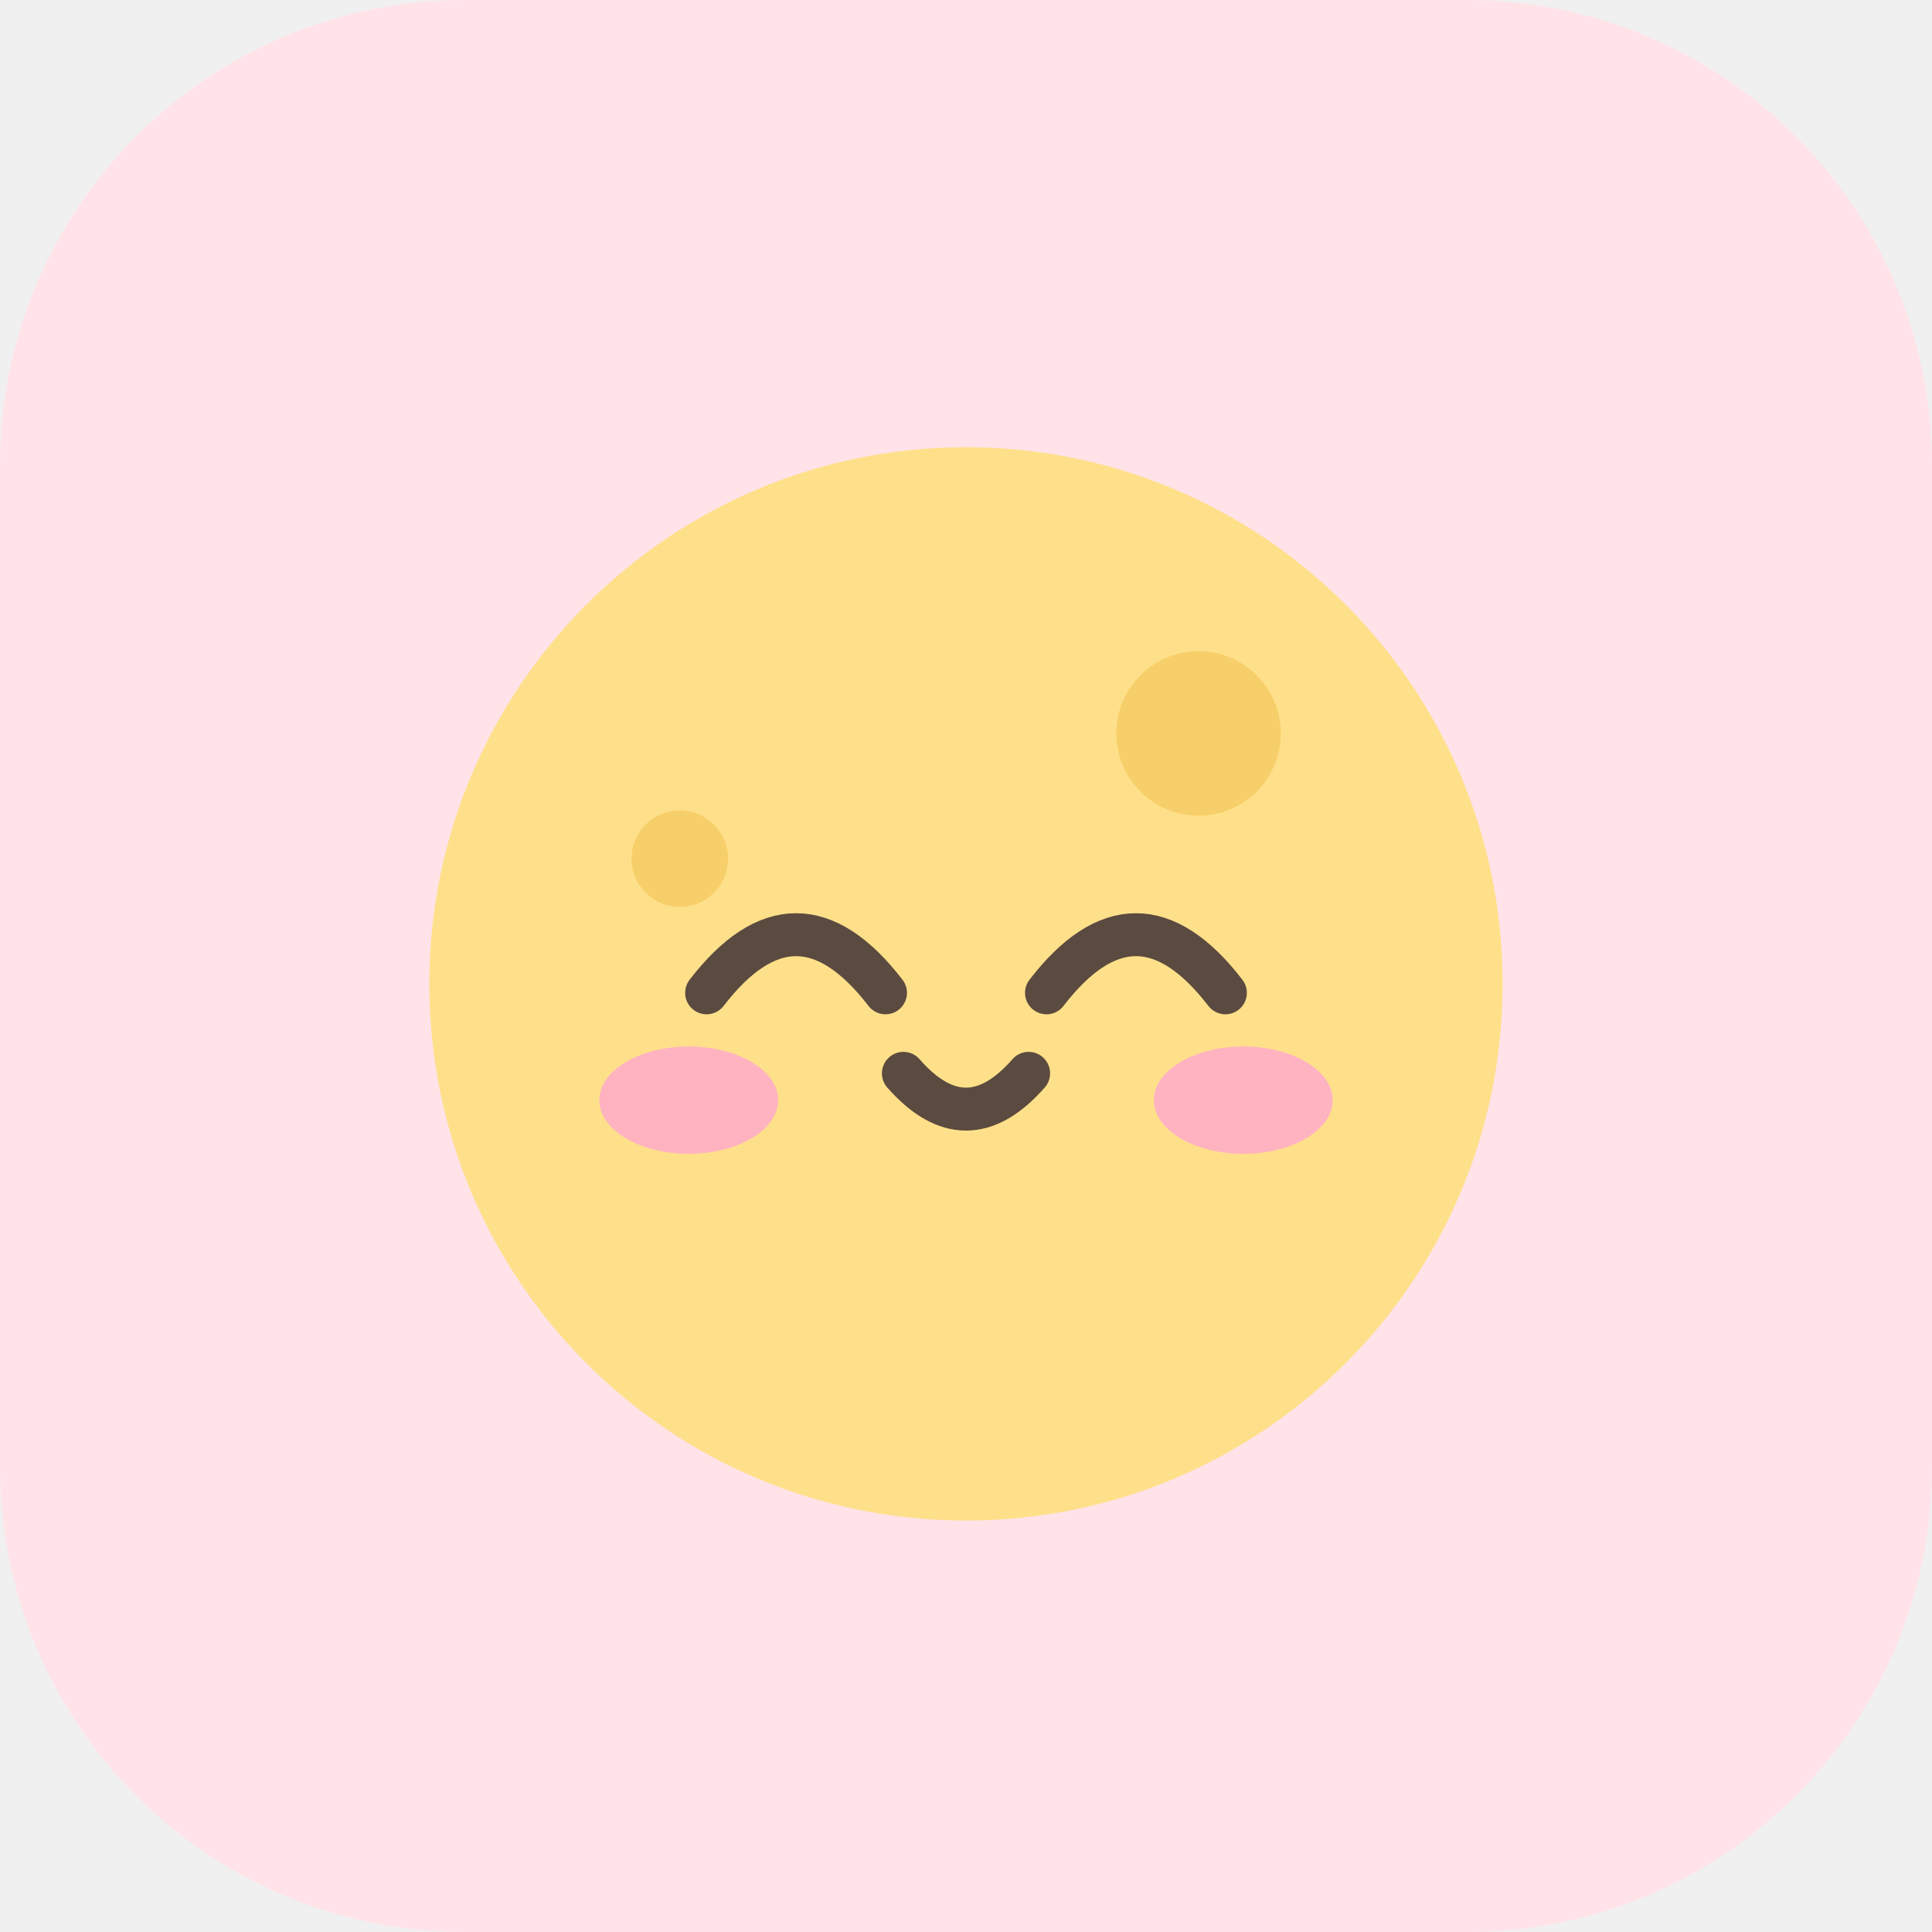
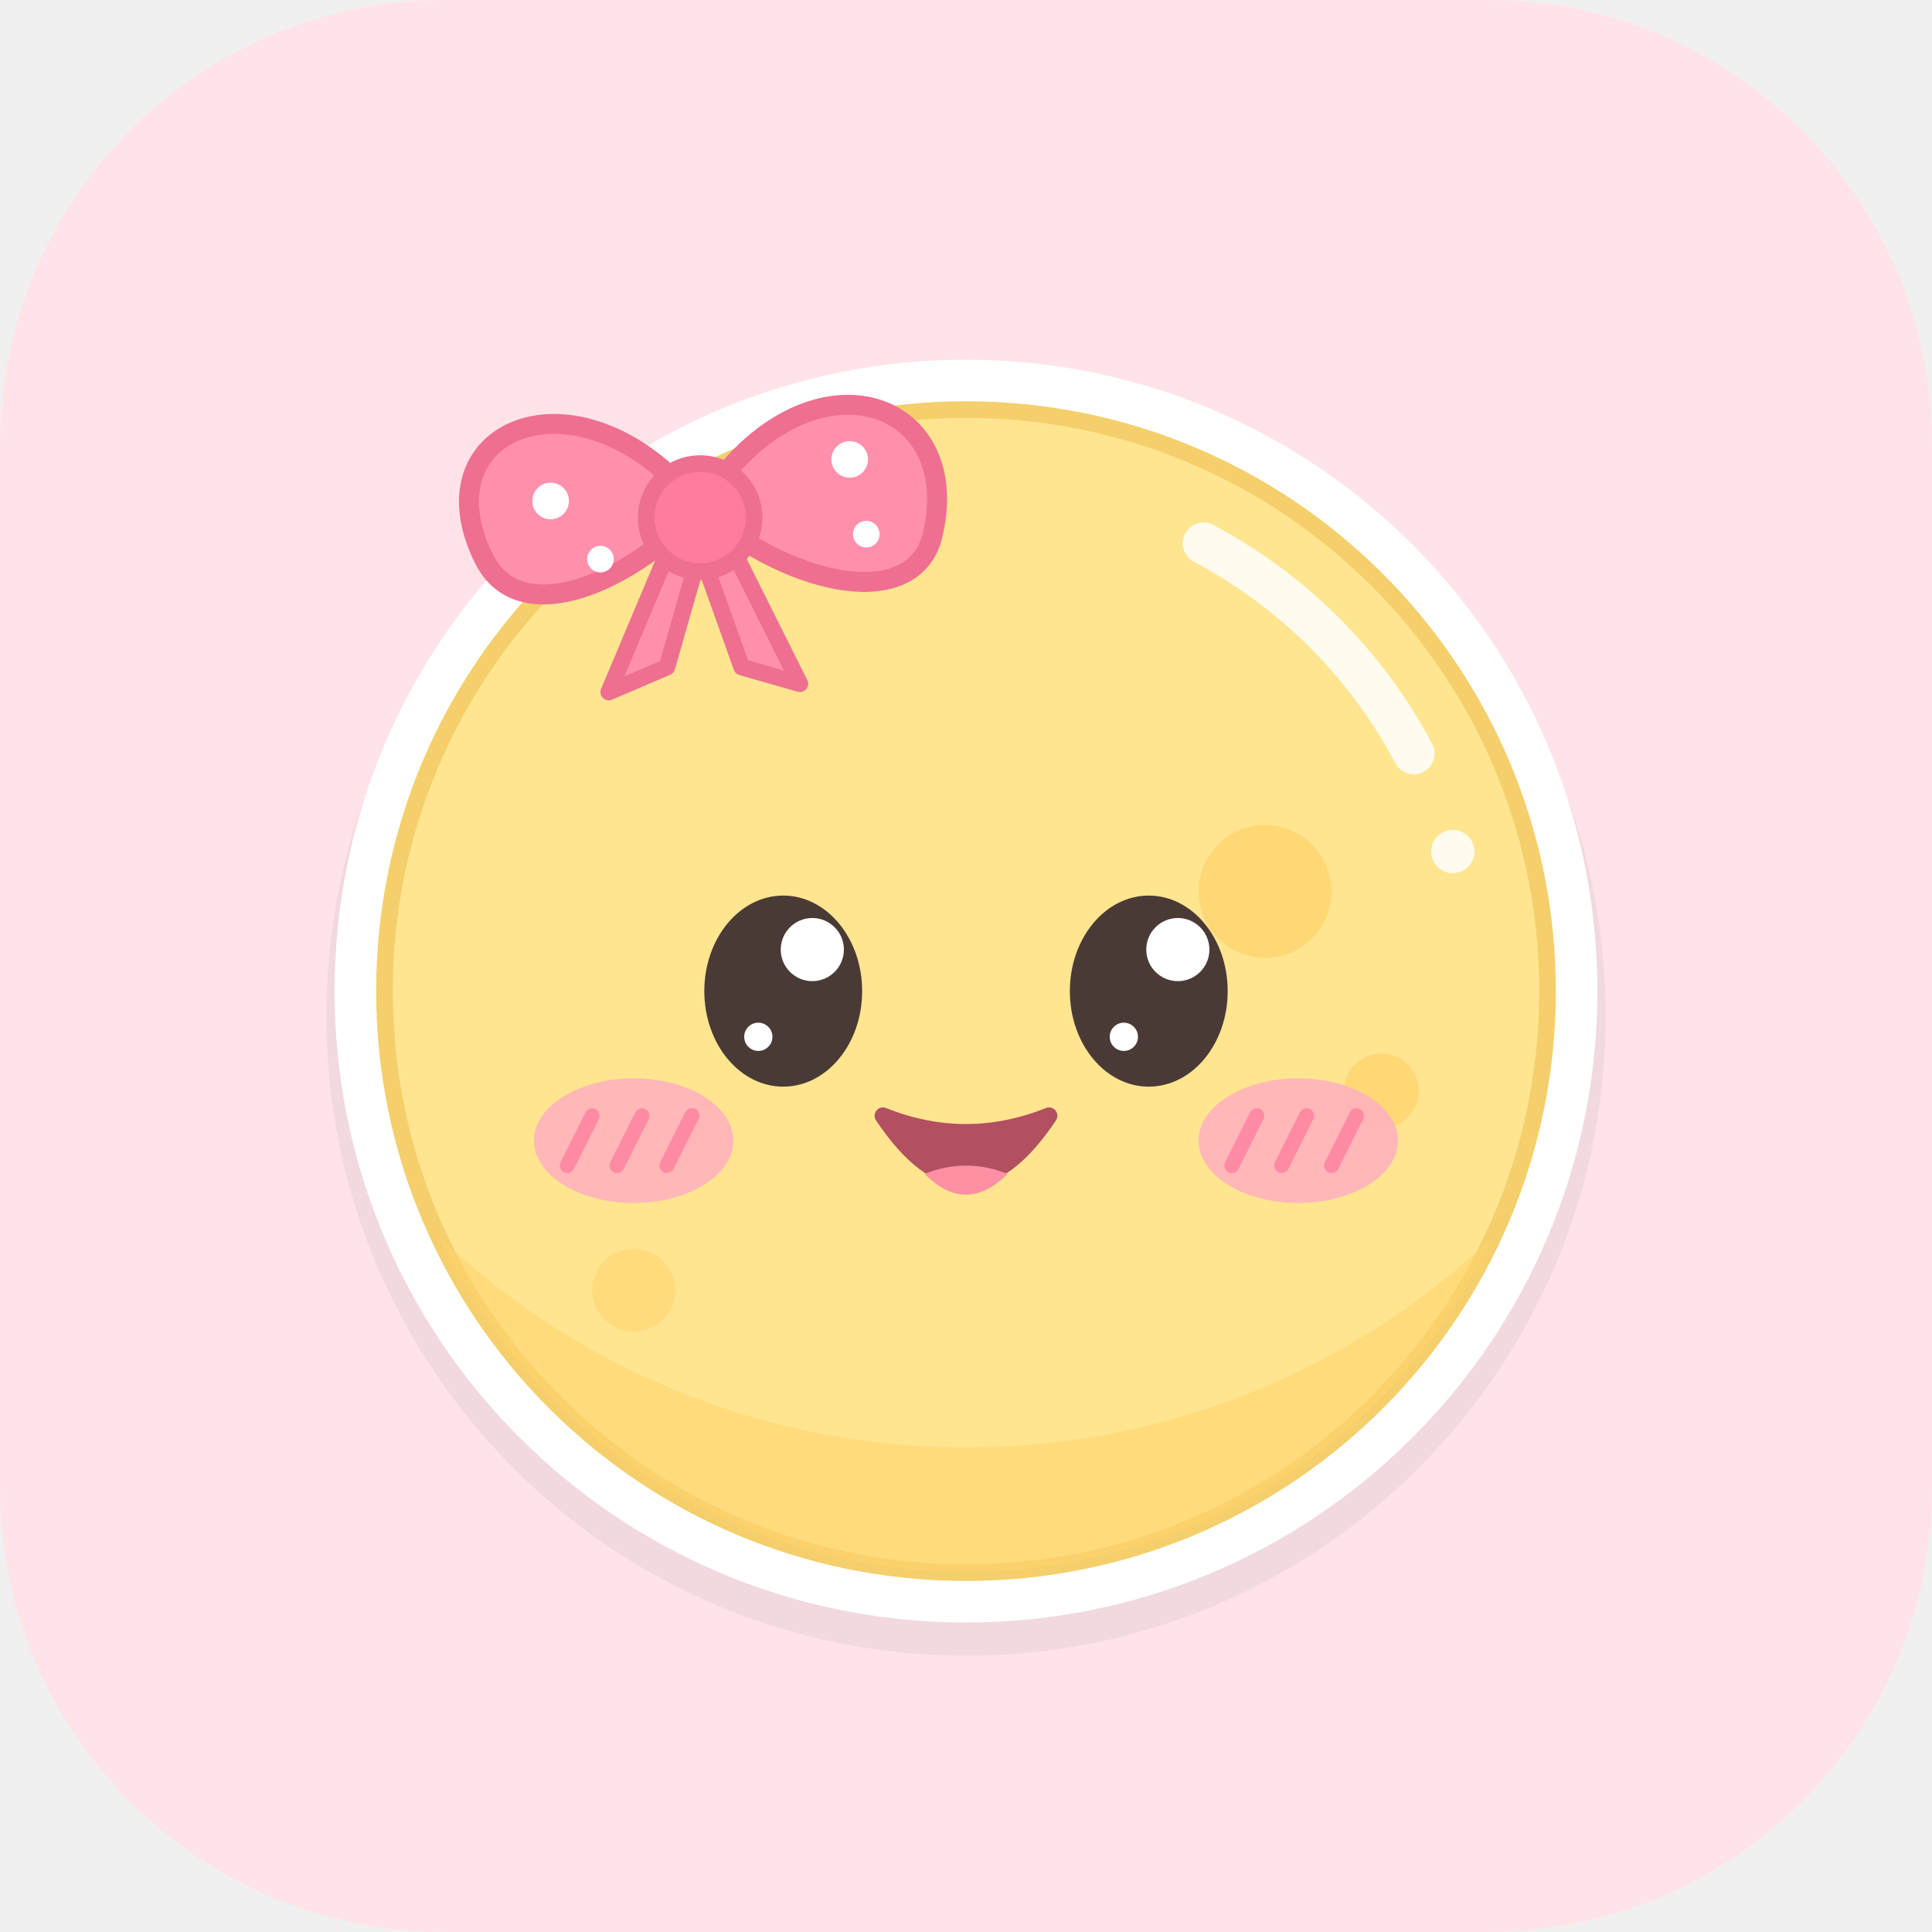
- <svg xmlns="http://www.w3.org/2000/svg" viewBox="0 0 108 108">
-   <rect width="108" height="108" rx="26" fill="#FFE3E9" />
-   <circle cx="54" cy="55" r="30" fill="#FFE08A" />
-   <circle cx="67" cy="41" r="4.6" fill="#F7CF6A" />
-   <circle cx="38" cy="48" r="2.7" fill="#F7CF6A" />
-   <ellipse cx="38.5" cy="61.5" rx="5" ry="3" fill="#FFB3C1" />
-   <ellipse cx="69.5" cy="61.5" rx="5" ry="3" fill="#FFB3C1" />
-   <g fill="none" stroke="#5B4A3F" stroke-width="2.4" stroke-linecap="round">
-     <path d="M39.5,55.5 q5,-6.5 10,0" />
-     <path d="M58.5,55.5 q5,-6.5 10,0" />
-     <path d="M50.5,60 q3.5,4 7,0" />
+ <svg xmlns="http://www.w3.org/2000/svg" viewBox="0 0 200 200">
+   <rect width="200" height="200" rx="46" fill="#FFE3E9" />
+   <g transform="translate(14 8) scale(0.86)">
+     <circle cx="100" cy="113" r="77" fill="#3B4057" fill-opacity="0.07" />
+     <circle cx="100" cy="110" r="76" fill="#FFFFFF" />
+     <circle cx="100" cy="110" r="70" fill="#FFE590" stroke="#F4CF6B" stroke-width="2" />
+     <path d="M163.4,139.6 A70,70 0 0 1 36.6,139.6 A92,92 0 0 0 163.4,139.6 Z" fill="#FFD36B" fill-opacity="0.55" />
+     <circle cx="136" cy="98" r="8" fill="#FFD36B" fill-opacity="0.7" />
+     <path d="M128.6,56.1 A61,61 0 0 1 153.9,81.4" fill="none" stroke="#FFFFFF" stroke-opacity="0.85" stroke-width="5" stroke-linecap="round" />
+     <circle cx="158.6" cy="93.2" r="2.6" fill="#FFFFFF" fill-opacity="0.85" />
+     <circle cx="150" cy="122" r="4.5" fill="#FFD36B" fill-opacity="0.7" />
+     <circle cx="60" cy="146" r="5" fill="#FFD36B" fill-opacity="0.5" />
+     <path d="M68 52 C54 34 34 42 42 58 C46 66 58 62 68 52 Z" fill="#FF90AC" stroke="#EE6F90" stroke-width="2.4" stroke-linejoin="round" />
+     <path d="M68 52 C80 32 100 38 96 55 C94 64 80 62 68 52 Z" fill="#FF90AC" stroke="#EE6F90" stroke-width="2.4" stroke-linejoin="round" />
+     <path d="M65 55 L57 74 L64 71 L68 57 Z" fill="#FF90AC" stroke="#EE6F90" stroke-width="2" stroke-linejoin="round" />
+     <path d="M71 55 L80 73 L73 71 L68 57 Z" fill="#FF90AC" stroke="#EE6F90" stroke-width="2" stroke-linejoin="round" />
+     <circle cx="68" cy="53" r="6.5" fill="#FF7C9C" stroke="#EE6F90" stroke-width="2" />
+     <circle cx="50" cy="51" r="2.2" fill="#FFFFFF" />
+     <circle cx="86" cy="46" r="2.2" fill="#FFFFFF" />
+     <circle cx="56" cy="58" r="1.6" fill="#FFFFFF" />
+     <circle cx="88" cy="55" r="1.6" fill="#FFFFFF" />
+     <ellipse cx="60" cy="128" rx="12" ry="7.5" fill="#FFAFC0" fill-opacity="0.85" />
+     <ellipse cx="140" cy="128" rx="12" ry="7.5" fill="#FFAFC0" fill-opacity="0.85" />
+     <path d="M55 125 L52 131 M61 125 L58 131 M67 125 L64 131" stroke="#FF8AA3" stroke-width="1.8" stroke-linecap="round" />
+     <path d="M135 125 L132 131 M141 125 L138 131 M147 125 L144 131" stroke="#FF8AA3" stroke-width="1.8" stroke-linecap="round" />
+     <ellipse cx="78" cy="110" rx="9.5" ry="11.5" fill="#4A3A35" />
+     <ellipse cx="122" cy="110" rx="9.5" ry="11.5" fill="#4A3A35" />
+     <circle cx="81.5" cy="105" r="3.8" fill="#FFFFFF" />
+     <circle cx="125.5" cy="105" r="3.8" fill="#FFFFFF" />
+     <circle cx="75" cy="115.5" r="1.7" fill="#FFFFFF" />
+     <circle cx="119" cy="115.5" r="1.7" fill="#FFFFFF" />
+     <path d="M90 125 Q100 140 110 125 Q100 129 90 125 Z" fill="#B24F60" stroke="#B24F60" stroke-width="2" stroke-linejoin="round" />
+     <path d="M95 132 Q100 137 105 132 Q100 130 95 132 Z" fill="#FF8FA3" />
  </g>
</svg>
